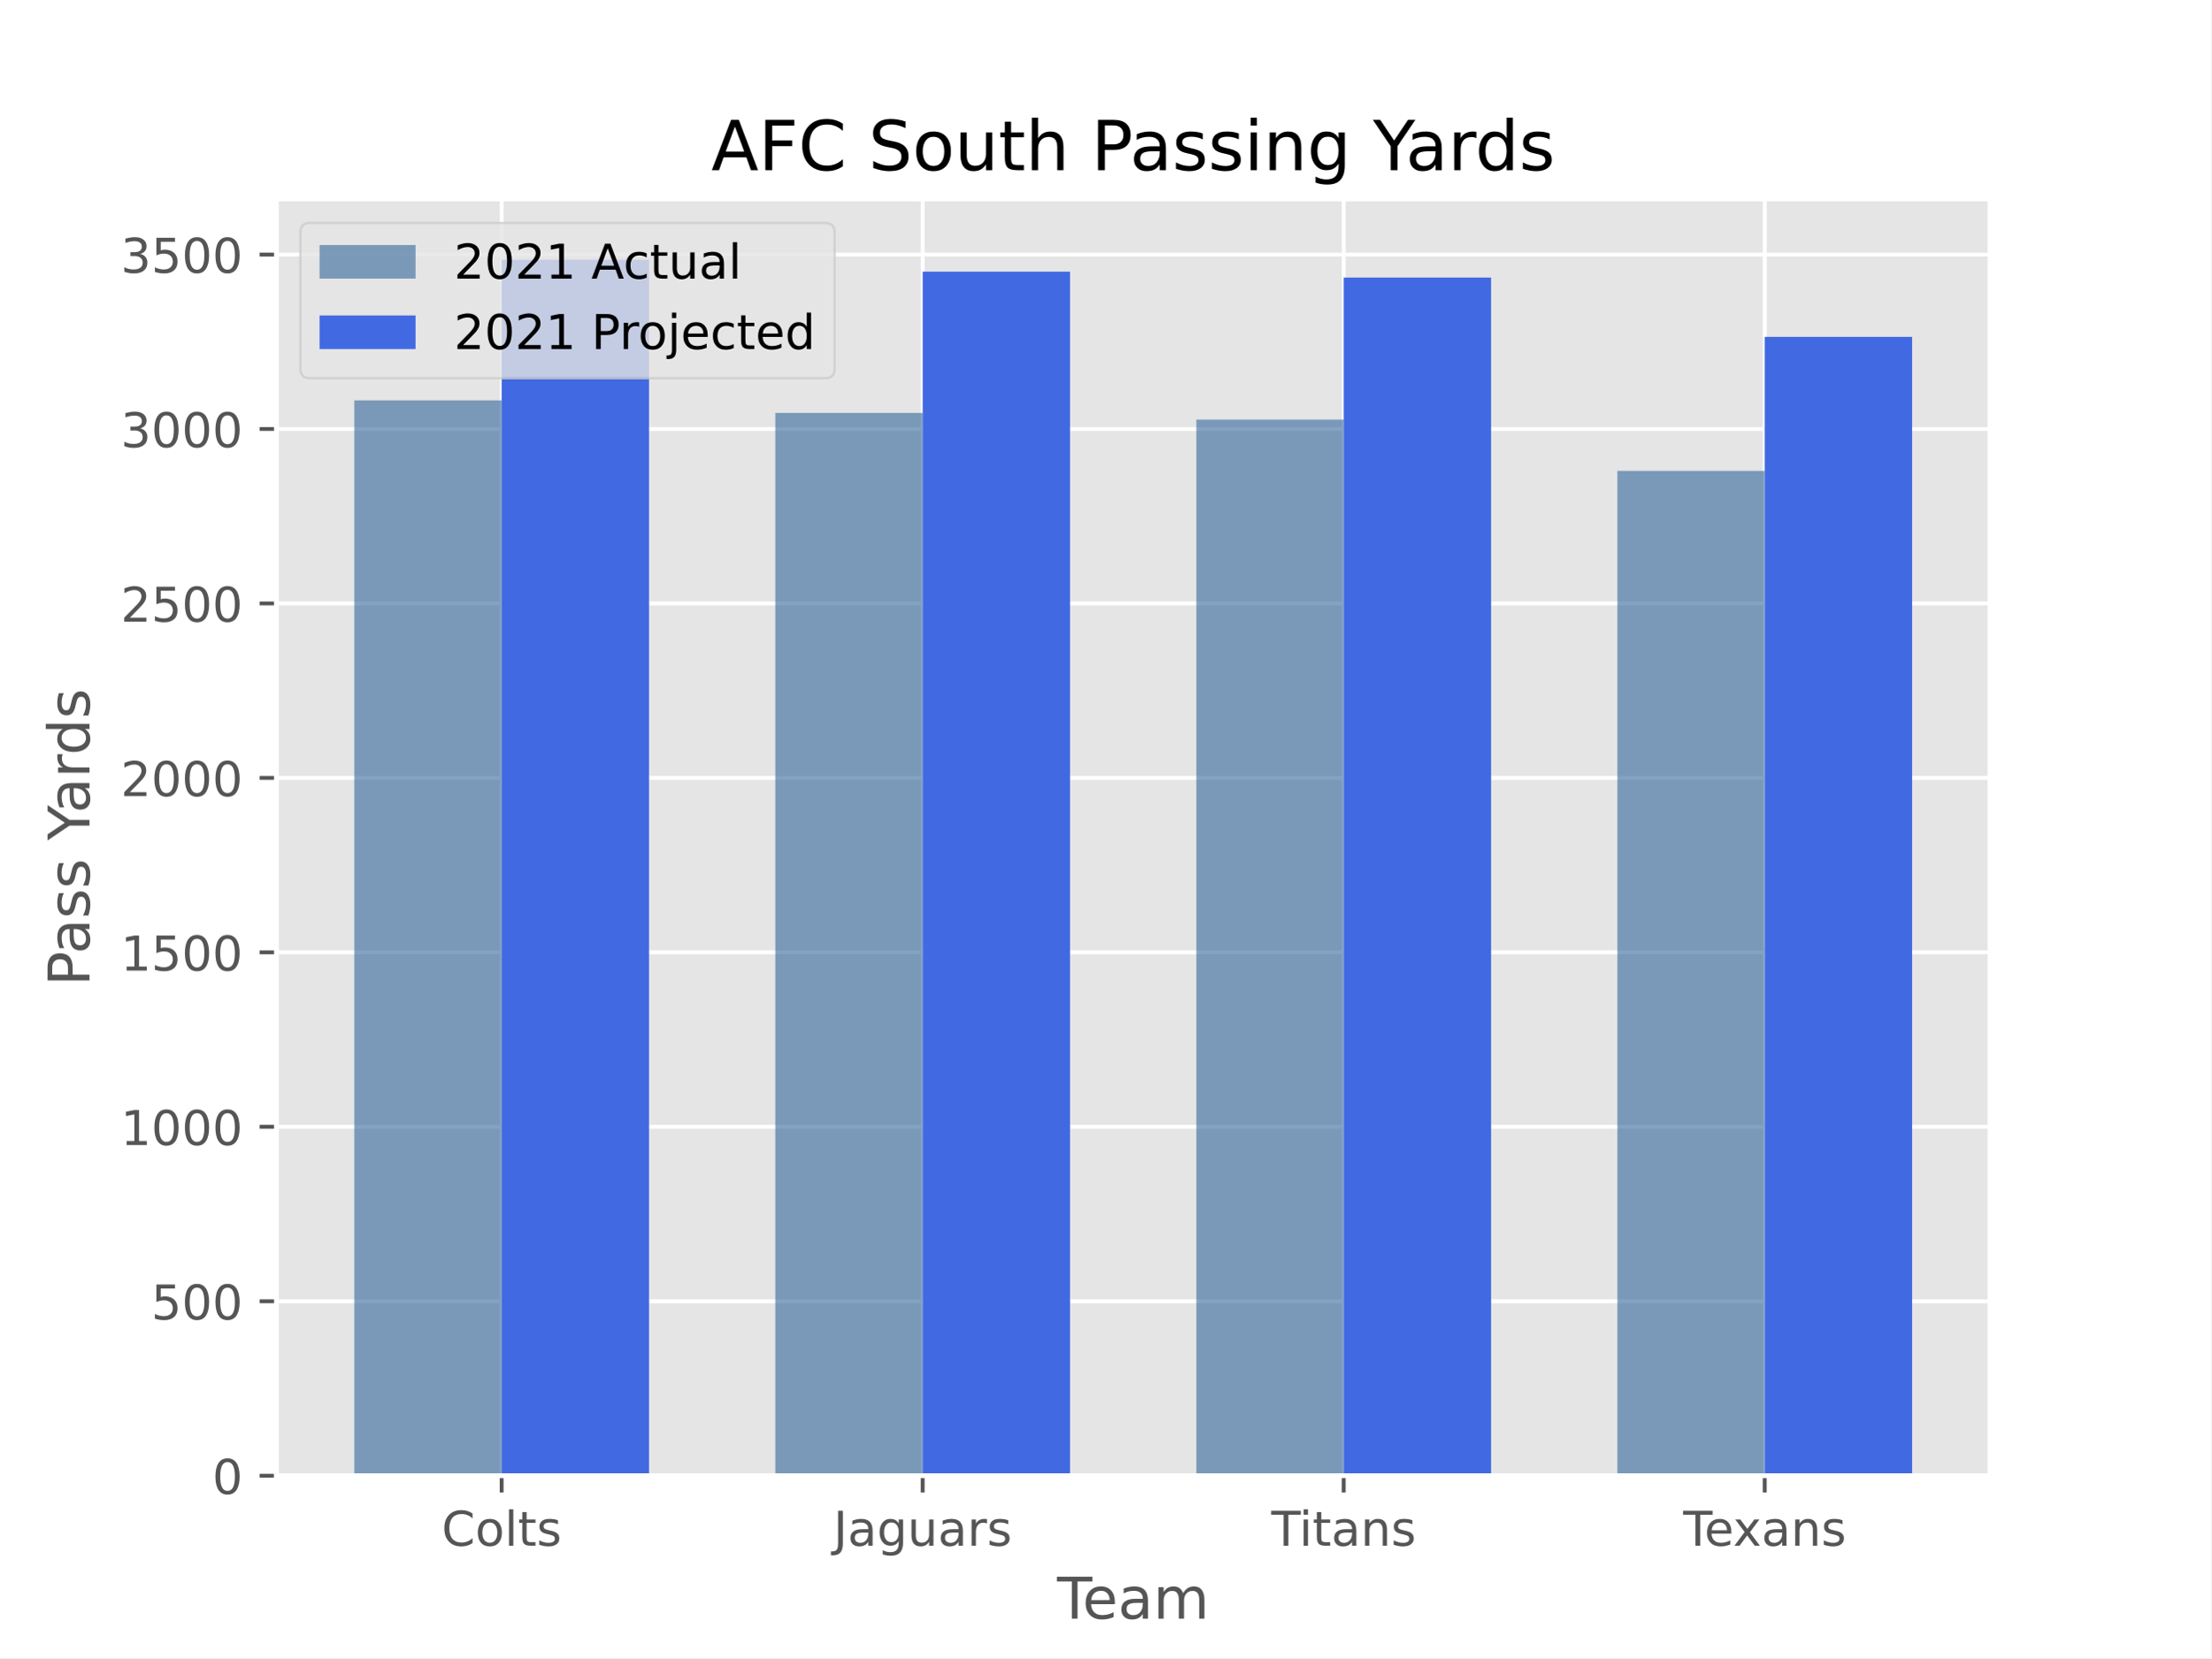
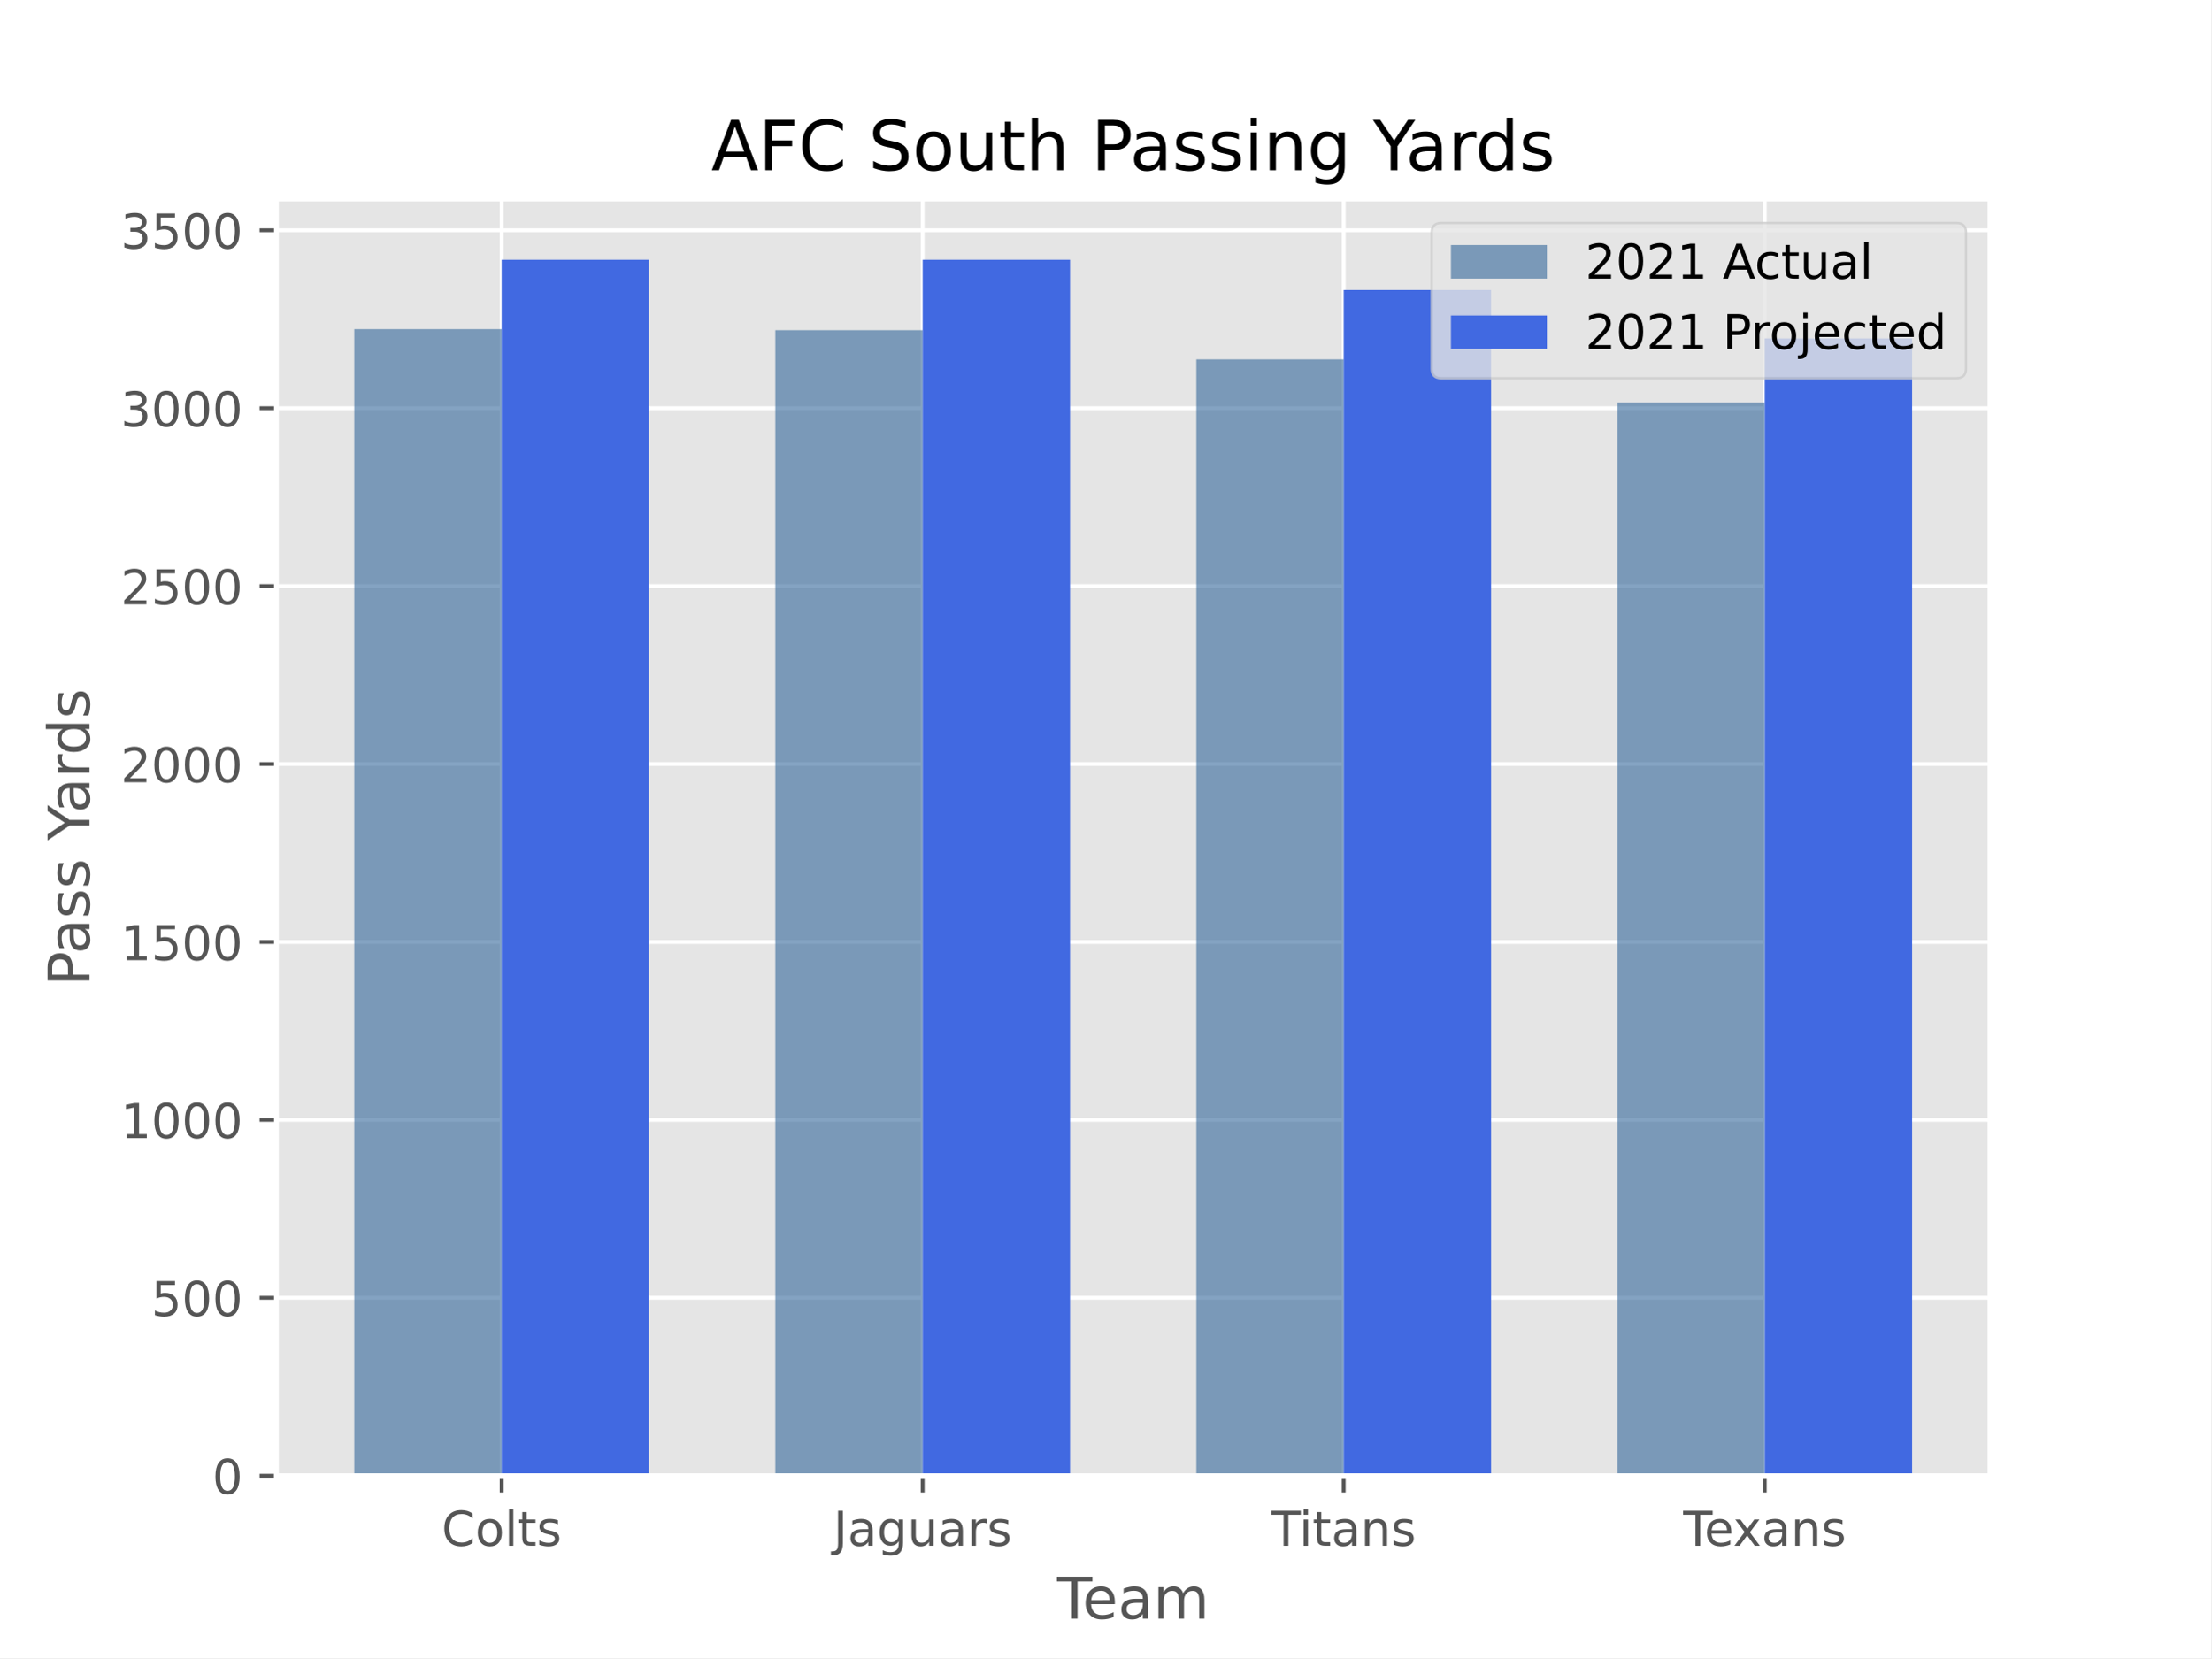
<svg xmlns="http://www.w3.org/2000/svg" xmlns:xlink="http://www.w3.org/1999/xlink" height="345.6pt" version="1.1" viewBox="0 0 460.8 345.6" width="460.8pt">
  <defs>
    <style type="text/css">*{stroke-linecap:butt;stroke-linejoin:round;}</style>
  </defs>
  <g id="figure_1">
    <g id="patch_1">
      <path d="M 0 345.6  L 460.8 345.6  L 460.8 0  L 0 0  z " style="fill:#ffffff;" />
    </g>
    <g id="axes_1">
      <g id="patch_2">
        <path d="M 57.6 307.584  L 414.72 307.584  L 414.72 41.472  L 57.6 41.472  z " style="fill:#e5e5e5;" />
      </g>
      <g id="matplotlib.axis_1">
        <g id="xtick_1">
          <g id="line2d_1">
-             <path clip-path="url(#p755d7906b0)" d="M 104.543 307.584  L 104.543 41.472  " style="fill:none;stroke:#ffffff;stroke-linecap:square;stroke-width:0.8;" />
+             <path clip-path="url(#p7161c91ddd)" d="M 104.543 307.584  L 104.543 41.472  " style="fill:none;stroke:#ffffff;stroke-linecap:square;stroke-width:0.8;" />
          </g>
          <g id="line2d_2">
            <defs>
-               <path d="M 0 0  L 0 3.5  " id="md5e04c8b54" style="stroke:#555555;stroke-width:0.8;" />
-             </defs>
-             <g>
-               <use style="fill:#555555;stroke:#555555;stroke-width:0.8;" x="104.543" xlink:href="#md5e04c8b54" y="307.584" />
+               <path d="M 0 0  L 0 3.5  " id="mf40084add1" style="stroke:#555555;stroke-width:0.8;" />
+             </defs>
+             <g>
+               <use style="fill:#555555;stroke:#555555;stroke-width:0.8;" x="104.543" xlink:href="#mf40084add1" y="307.584" />
            </g>
          </g>
          <g id="text_1">
            <g style="fill:#555555;" transform="translate(92.03861 322.1824)scale(0.1 -0.1)">
              <defs>
                <path d="M 4122 4306  L 4122 3641  Q 3803 3938 3442 4084  Q 3081 4231 2675 4231  Q 1875 4231 1450 3742  Q 1025 3253 1025 2328  Q 1025 1406 1450 917  Q 1875 428 2675 428  Q 3081 428 3442 575  Q 3803 722 4122 1019  L 4122 359  Q 3791 134 3420 21  Q 3050 -91 2638 -91  Q 1578 -91 968 557  Q 359 1206 359 2328  Q 359 3453 968 4101  Q 1578 4750 2638 4750  Q 3056 4750 3426 4639  Q 3797 4528 4122 4306  z " id="DejaVuSans-43" transform="scale(0.015625)" />
                <path d="M 1959 3097  Q 1497 3097 1228 2736  Q 959 2375 959 1747  Q 959 1119 1226 758  Q 1494 397 1959 397  Q 2419 397 2687 759  Q 2956 1122 2956 1747  Q 2956 2369 2687 2733  Q 2419 3097 1959 3097  z M 1959 3584  Q 2709 3584 3137 3096  Q 3566 2609 3566 1747  Q 3566 888 3137 398  Q 2709 -91 1959 -91  Q 1206 -91 779 398  Q 353 888 353 1747  Q 353 2609 779 3096  Q 1206 3584 1959 3584  z " id="DejaVuSans-6f" transform="scale(0.015625)" />
                <path d="M 603 4863  L 1178 4863  L 1178 0  L 603 0  L 603 4863  z " id="DejaVuSans-6c" transform="scale(0.015625)" />
                <path d="M 1172 4494  L 1172 3500  L 2356 3500  L 2356 3053  L 1172 3053  L 1172 1153  Q 1172 725 1289 603  Q 1406 481 1766 481  L 2356 481  L 2356 0  L 1766 0  Q 1100 0 847 248  Q 594 497 594 1153  L 594 3053  L 172 3053  L 172 3500  L 594 3500  L 594 4494  L 1172 4494  z " id="DejaVuSans-74" transform="scale(0.015625)" />
                <path d="M 2834 3397  L 2834 2853  Q 2591 2978 2328 3040  Q 2066 3103 1784 3103  Q 1356 3103 1142 2972  Q 928 2841 928 2578  Q 928 2378 1081 2264  Q 1234 2150 1697 2047  L 1894 2003  Q 2506 1872 2764 1633  Q 3022 1394 3022 966  Q 3022 478 2636 193  Q 2250 -91 1575 -91  Q 1294 -91 989 -36  Q 684 19 347 128  L 347 722  Q 666 556 975 473  Q 1284 391 1588 391  Q 1994 391 2212 530  Q 2431 669 2431 922  Q 2431 1156 2273 1281  Q 2116 1406 1581 1522  L 1381 1569  Q 847 1681 609 1914  Q 372 2147 372 2553  Q 372 3047 722 3315  Q 1072 3584 1716 3584  Q 2034 3584 2315 3537  Q 2597 3491 2834 3397  z " id="DejaVuSans-73" transform="scale(0.015625)" />
              </defs>
              <use xlink:href="#DejaVuSans-43" />
              <use x="69.824" xlink:href="#DejaVuSans-6f" />
              <use x="131.006" xlink:href="#DejaVuSans-6c" />
              <use x="158.789" xlink:href="#DejaVuSans-74" />
              <use x="197.998" xlink:href="#DejaVuSans-73" />
            </g>
          </g>
        </g>
        <g id="xtick_2">
          <g id="line2d_3">
-             <path clip-path="url(#p755d7906b0)" d="M 192.288 307.584  L 192.288 41.472  " style="fill:none;stroke:#ffffff;stroke-linecap:square;stroke-width:0.8;" />
+             <path clip-path="url(#p7161c91ddd)" d="M 192.288 307.584  L 192.288 41.472  " style="fill:none;stroke:#ffffff;stroke-linecap:square;stroke-width:0.8;" />
          </g>
          <g id="line2d_4">
            <g>
-               <use style="fill:#555555;stroke:#555555;stroke-width:0.8;" x="192.288" xlink:href="#md5e04c8b54" y="307.584" />
+               <use style="fill:#555555;stroke:#555555;stroke-width:0.8;" x="192.288" xlink:href="#mf40084add1" y="307.584" />
            </g>
          </g>
          <g id="text_2">
            <g style="fill:#555555;" transform="translate(173.6815 322.1824)scale(0.1 -0.1)">
              <defs>
                <path d="M 628 4666  L 1259 4666  L 1259 325  Q 1259 -519 939 -900  Q 619 -1281 -91 -1281  L -331 -1281  L -331 -750  L -134 -750  Q 284 -750 456 -515  Q 628 -281 628 325  L 628 4666  z " id="DejaVuSans-4a" transform="scale(0.015625)" />
                <path d="M 2194 1759  Q 1497 1759 1228 1600  Q 959 1441 959 1056  Q 959 750 1161 570  Q 1363 391 1709 391  Q 2188 391 2477 730  Q 2766 1069 2766 1631  L 2766 1759  L 2194 1759  z M 3341 1997  L 3341 0  L 2766 0  L 2766 531  Q 2569 213 2275 61  Q 1981 -91 1556 -91  Q 1019 -91 701 211  Q 384 513 384 1019  Q 384 1609 779 1909  Q 1175 2209 1959 2209  L 2766 2209  L 2766 2266  Q 2766 2663 2505 2880  Q 2244 3097 1772 3097  Q 1472 3097 1187 3025  Q 903 2953 641 2809  L 641 3341  Q 956 3463 1253 3523  Q 1550 3584 1831 3584  Q 2591 3584 2966 3190  Q 3341 2797 3341 1997  z " id="DejaVuSans-61" transform="scale(0.015625)" />
                <path d="M 2906 1791  Q 2906 2416 2648 2759  Q 2391 3103 1925 3103  Q 1463 3103 1205 2759  Q 947 2416 947 1791  Q 947 1169 1205 825  Q 1463 481 1925 481  Q 2391 481 2648 825  Q 2906 1169 2906 1791  z M 3481 434  Q 3481 -459 3084 -895  Q 2688 -1331 1869 -1331  Q 1566 -1331 1297 -1286  Q 1028 -1241 775 -1147  L 775 -588  Q 1028 -725 1275 -790  Q 1522 -856 1778 -856  Q 2344 -856 2625 -561  Q 2906 -266 2906 331  L 2906 616  Q 2728 306 2450 153  Q 2172 0 1784 0  Q 1141 0 747 490  Q 353 981 353 1791  Q 353 2603 747 3093  Q 1141 3584 1784 3584  Q 2172 3584 2450 3431  Q 2728 3278 2906 2969  L 2906 3500  L 3481 3500  L 3481 434  z " id="DejaVuSans-67" transform="scale(0.015625)" />
                <path d="M 544 1381  L 544 3500  L 1119 3500  L 1119 1403  Q 1119 906 1312 657  Q 1506 409 1894 409  Q 2359 409 2629 706  Q 2900 1003 2900 1516  L 2900 3500  L 3475 3500  L 3475 0  L 2900 0  L 2900 538  Q 2691 219 2414 64  Q 2138 -91 1772 -91  Q 1169 -91 856 284  Q 544 659 544 1381  z M 1991 3584  L 1991 3584  z " id="DejaVuSans-75" transform="scale(0.015625)" />
                <path d="M 2631 2963  Q 2534 3019 2420 3045  Q 2306 3072 2169 3072  Q 1681 3072 1420 2755  Q 1159 2438 1159 1844  L 1159 0  L 581 0  L 581 3500  L 1159 3500  L 1159 2956  Q 1341 3275 1631 3429  Q 1922 3584 2338 3584  Q 2397 3584 2469 3576  Q 2541 3569 2628 3553  L 2631 2963  z " id="DejaVuSans-72" transform="scale(0.015625)" />
              </defs>
              <use xlink:href="#DejaVuSans-4a" />
              <use x="29.492" xlink:href="#DejaVuSans-61" />
              <use x="90.771" xlink:href="#DejaVuSans-67" />
              <use x="154.248" xlink:href="#DejaVuSans-75" />
              <use x="217.627" xlink:href="#DejaVuSans-61" />
              <use x="278.906" xlink:href="#DejaVuSans-72" />
              <use x="320.02" xlink:href="#DejaVuSans-73" />
            </g>
          </g>
        </g>
        <g id="xtick_3">
          <g id="line2d_5">
-             <path clip-path="url(#p755d7906b0)" d="M 280.032 307.584  L 280.032 41.472  " style="fill:none;stroke:#ffffff;stroke-linecap:square;stroke-width:0.8;" />
+             <path clip-path="url(#p7161c91ddd)" d="M 280.032 307.584  L 280.032 41.472  " style="fill:none;stroke:#ffffff;stroke-linecap:square;stroke-width:0.8;" />
          </g>
          <g id="line2d_6">
            <g>
-               <use style="fill:#555555;stroke:#555555;stroke-width:0.8;" x="280.032" xlink:href="#md5e04c8b54" y="307.584" />
+               <use style="fill:#555555;stroke:#555555;stroke-width:0.8;" x="280.032" xlink:href="#mf40084add1" y="307.584" />
            </g>
          </g>
          <g id="text_3">
            <g style="fill:#555555;" transform="translate(264.9479 322.1824)scale(0.1 -0.1)">
              <defs>
                <path d="M -19 4666  L 3928 4666  L 3928 4134  L 2272 4134  L 2272 0  L 1638 0  L 1638 4134  L -19 4134  L -19 4666  z " id="DejaVuSans-54" transform="scale(0.015625)" />
                <path d="M 603 3500  L 1178 3500  L 1178 0  L 603 0  L 603 3500  z M 603 4863  L 1178 4863  L 1178 4134  L 603 4134  L 603 4863  z " id="DejaVuSans-69" transform="scale(0.015625)" />
                <path d="M 3513 2113  L 3513 0  L 2938 0  L 2938 2094  Q 2938 2591 2744 2837  Q 2550 3084 2163 3084  Q 1697 3084 1428 2787  Q 1159 2491 1159 1978  L 1159 0  L 581 0  L 581 3500  L 1159 3500  L 1159 2956  Q 1366 3272 1645 3428  Q 1925 3584 2291 3584  Q 2894 3584 3203 3211  Q 3513 2838 3513 2113  z " id="DejaVuSans-6e" transform="scale(0.015625)" />
              </defs>
              <use xlink:href="#DejaVuSans-54" />
              <use x="57.959" xlink:href="#DejaVuSans-69" />
              <use x="85.742" xlink:href="#DejaVuSans-74" />
              <use x="124.951" xlink:href="#DejaVuSans-61" />
              <use x="186.23" xlink:href="#DejaVuSans-6e" />
              <use x="249.609" xlink:href="#DejaVuSans-73" />
            </g>
          </g>
        </g>
        <g id="xtick_4">
          <g id="line2d_7">
-             <path clip-path="url(#p755d7906b0)" d="M 367.777 307.584  L 367.777 41.472  " style="fill:none;stroke:#ffffff;stroke-linecap:square;stroke-width:0.8;" />
+             <path clip-path="url(#p7161c91ddd)" d="M 367.777 307.584  L 367.777 41.472  " style="fill:none;stroke:#ffffff;stroke-linecap:square;stroke-width:0.8;" />
          </g>
          <g id="line2d_8">
            <g>
-               <use style="fill:#555555;stroke:#555555;stroke-width:0.8;" x="367.777" xlink:href="#md5e04c8b54" y="307.584" />
+               <use style="fill:#555555;stroke:#555555;stroke-width:0.8;" x="367.777" xlink:href="#mf40084add1" y="307.584" />
            </g>
          </g>
          <g id="text_4">
            <g style="fill:#555555;" transform="translate(350.7869 322.1824)scale(0.1 -0.1)">
              <defs>
                <path d="M 3597 1894  L 3597 1613  L 953 1613  Q 991 1019 1311 708  Q 1631 397 2203 397  Q 2534 397 2845 478  Q 3156 559 3463 722  L 3463 178  Q 3153 47 2828 -22  Q 2503 -91 2169 -91  Q 1331 -91 842 396  Q 353 884 353 1716  Q 353 2575 817 3079  Q 1281 3584 2069 3584  Q 2775 3584 3186 3129  Q 3597 2675 3597 1894  z M 3022 2063  Q 3016 2534 2758 2815  Q 2500 3097 2075 3097  Q 1594 3097 1305 2825  Q 1016 2553 972 2059  L 3022 2063  z " id="DejaVuSans-65" transform="scale(0.015625)" />
                <path d="M 3513 3500  L 2247 1797  L 3578 0  L 2900 0  L 1881 1375  L 863 0  L 184 0  L 1544 1831  L 300 3500  L 978 3500  L 1906 2253  L 2834 3500  L 3513 3500  z " id="DejaVuSans-78" transform="scale(0.015625)" />
              </defs>
              <use xlink:href="#DejaVuSans-54" />
              <use x="44.084" xlink:href="#DejaVuSans-65" />
              <use x="103.857" xlink:href="#DejaVuSans-78" />
              <use x="163.037" xlink:href="#DejaVuSans-61" />
              <use x="224.316" xlink:href="#DejaVuSans-6e" />
              <use x="287.695" xlink:href="#DejaVuSans-73" />
            </g>
          </g>
        </g>
        <g id="text_5">
          <g style="fill:#555555;" transform="translate(220.3022 337.3802)scale(0.12 -0.12)">
            <defs>
              <path d="M 3328 2828  Q 3544 3216 3844 3400  Q 4144 3584 4550 3584  Q 5097 3584 5394 3201  Q 5691 2819 5691 2113  L 5691 0  L 5113 0  L 5113 2094  Q 5113 2597 4934 2840  Q 4756 3084 4391 3084  Q 3944 3084 3684 2787  Q 3425 2491 3425 1978  L 3425 0  L 2847 0  L 2847 2094  Q 2847 2600 2669 2842  Q 2491 3084 2119 3084  Q 1678 3084 1418 2786  Q 1159 2488 1159 1978  L 1159 0  L 581 0  L 581 3500  L 1159 3500  L 1159 2956  Q 1356 3278 1631 3431  Q 1906 3584 2284 3584  Q 2666 3584 2933 3390  Q 3200 3197 3328 2828  z " id="DejaVuSans-6d" transform="scale(0.015625)" />
            </defs>
            <use xlink:href="#DejaVuSans-54" />
            <use x="44.084" xlink:href="#DejaVuSans-65" />
            <use x="105.607" xlink:href="#DejaVuSans-61" />
            <use x="166.887" xlink:href="#DejaVuSans-6d" />
          </g>
        </g>
      </g>
      <g id="matplotlib.axis_2">
        <g id="ytick_1">
          <g id="line2d_9">
-             <path clip-path="url(#p755d7906b0)" d="M 57.6 307.584  L 414.72 307.584  " style="fill:none;stroke:#ffffff;stroke-linecap:square;stroke-width:0.8;" />
+             <path clip-path="url(#p7161c91ddd)" d="M 57.6 307.584  L 414.72 307.584  " style="fill:none;stroke:#ffffff;stroke-linecap:square;stroke-width:0.8;" />
          </g>
          <g id="line2d_10">
            <defs>
-               <path d="M 0 0  L -3.5 0  " id="mb7cd6d3b8a" style="stroke:#555555;stroke-width:0.8;" />
-             </defs>
-             <g>
-               <use style="fill:#555555;stroke:#555555;stroke-width:0.8;" x="57.6" xlink:href="#mb7cd6d3b8a" y="307.584" />
+               <path d="M 0 0  L -3.5 0  " id="m24eeeebd75" style="stroke:#555555;stroke-width:0.8;" />
+             </defs>
+             <g>
+               <use style="fill:#555555;stroke:#555555;stroke-width:0.8;" x="57.6" xlink:href="#m24eeeebd75" y="307.584" />
            </g>
          </g>
          <g id="text_6">
            <g style="fill:#555555;" transform="translate(44.2375 311.3832)scale(0.1 -0.1)">
              <defs>
                <path d="M 2034 4250  Q 1547 4250 1301 3770  Q 1056 3291 1056 2328  Q 1056 1369 1301 889  Q 1547 409 2034 409  Q 2525 409 2770 889  Q 3016 1369 3016 2328  Q 3016 3291 2770 3770  Q 2525 4250 2034 4250  z M 2034 4750  Q 2819 4750 3233 4129  Q 3647 3509 3647 2328  Q 3647 1150 3233 529  Q 2819 -91 2034 -91  Q 1250 -91 836 529  Q 422 1150 422 2328  Q 422 3509 836 4129  Q 1250 4750 2034 4750  z " id="DejaVuSans-30" transform="scale(0.015625)" />
              </defs>
              <use xlink:href="#DejaVuSans-30" />
            </g>
          </g>
        </g>
        <g id="ytick_2">
          <g id="line2d_11">
-             <path clip-path="url(#p755d7906b0)" d="M 57.6 271.222  L 414.72 271.222  " style="fill:none;stroke:#ffffff;stroke-linecap:square;stroke-width:0.8;" />
+             <path clip-path="url(#p7161c91ddd)" d="M 57.6 270.499  L 414.72 270.499  " style="fill:none;stroke:#ffffff;stroke-linecap:square;stroke-width:0.8;" />
          </g>
          <g id="line2d_12">
            <g>
-               <use style="fill:#555555;stroke:#555555;stroke-width:0.8;" x="57.6" xlink:href="#mb7cd6d3b8a" y="271.222" />
+               <use style="fill:#555555;stroke:#555555;stroke-width:0.8;" x="57.6" xlink:href="#m24eeeebd75" y="270.499" />
            </g>
          </g>
          <g id="text_7">
-             <g style="fill:#555555;" transform="translate(31.5125 275.0217)scale(0.1 -0.1)">
+             <g style="fill:#555555;" transform="translate(31.5125 274.2981)scale(0.1 -0.1)">
              <defs>
                <path d="M 691 4666  L 3169 4666  L 3169 4134  L 1269 4134  L 1269 2991  Q 1406 3038 1543 3061  Q 1681 3084 1819 3084  Q 2600 3084 3056 2656  Q 3513 2228 3513 1497  Q 3513 744 3044 326  Q 2575 -91 1722 -91  Q 1428 -91 1123 -41  Q 819 9 494 109  L 494 744  Q 775 591 1075 516  Q 1375 441 1709 441  Q 2250 441 2565 725  Q 2881 1009 2881 1497  Q 2881 1984 2565 2268  Q 2250 2553 1709 2553  Q 1456 2553 1204 2497  Q 953 2441 691 2322  L 691 4666  z " id="DejaVuSans-35" transform="scale(0.015625)" />
              </defs>
              <use xlink:href="#DejaVuSans-35" />
              <use x="63.623" xlink:href="#DejaVuSans-30" />
              <use x="127.246" xlink:href="#DejaVuSans-30" />
            </g>
          </g>
        </g>
        <g id="ytick_3">
          <g id="line2d_13">
-             <path clip-path="url(#p755d7906b0)" d="M 57.6 234.861  L 414.72 234.861  " style="fill:none;stroke:#ffffff;stroke-linecap:square;stroke-width:0.8;" />
+             <path clip-path="url(#p7161c91ddd)" d="M 57.6 233.414  L 414.72 233.414  " style="fill:none;stroke:#ffffff;stroke-linecap:square;stroke-width:0.8;" />
          </g>
          <g id="line2d_14">
            <g>
-               <use style="fill:#555555;stroke:#555555;stroke-width:0.8;" x="57.6" xlink:href="#mb7cd6d3b8a" y="234.861" />
+               <use style="fill:#555555;stroke:#555555;stroke-width:0.8;" x="57.6" xlink:href="#m24eeeebd75" y="233.414" />
            </g>
          </g>
          <g id="text_8">
-             <g style="fill:#555555;" transform="translate(25.15 238.6601)scale(0.1 -0.1)">
+             <g style="fill:#555555;" transform="translate(25.15 237.2129)scale(0.1 -0.1)">
              <defs>
                <path d="M 794 531  L 1825 531  L 1825 4091  L 703 3866  L 703 4441  L 1819 4666  L 2450 4666  L 2450 531  L 3481 531  L 3481 0  L 794 0  L 794 531  z " id="DejaVuSans-31" transform="scale(0.015625)" />
              </defs>
              <use xlink:href="#DejaVuSans-31" />
              <use x="63.623" xlink:href="#DejaVuSans-30" />
              <use x="127.246" xlink:href="#DejaVuSans-30" />
              <use x="190.869" xlink:href="#DejaVuSans-30" />
            </g>
          </g>
        </g>
        <g id="ytick_4">
          <g id="line2d_15">
-             <path clip-path="url(#p755d7906b0)" d="M 57.6 198.499  L 414.72 198.499  " style="fill:none;stroke:#ffffff;stroke-linecap:square;stroke-width:0.8;" />
+             <path clip-path="url(#p7161c91ddd)" d="M 57.6 196.329  L 414.72 196.329  " style="fill:none;stroke:#ffffff;stroke-linecap:square;stroke-width:0.8;" />
          </g>
          <g id="line2d_16">
            <g>
-               <use style="fill:#555555;stroke:#555555;stroke-width:0.8;" x="57.6" xlink:href="#mb7cd6d3b8a" y="198.499" />
+               <use style="fill:#555555;stroke:#555555;stroke-width:0.8;" x="57.6" xlink:href="#m24eeeebd75" y="196.329" />
            </g>
          </g>
          <g id="text_9">
-             <g style="fill:#555555;" transform="translate(25.15 202.2986)scale(0.1 -0.1)">
+             <g style="fill:#555555;" transform="translate(25.15 200.1277)scale(0.1 -0.1)">
              <use xlink:href="#DejaVuSans-31" />
              <use x="63.623" xlink:href="#DejaVuSans-35" />
              <use x="127.246" xlink:href="#DejaVuSans-30" />
              <use x="190.869" xlink:href="#DejaVuSans-30" />
            </g>
          </g>
        </g>
        <g id="ytick_5">
          <g id="line2d_17">
-             <path clip-path="url(#p755d7906b0)" d="M 57.6 162.138  L 414.72 162.138  " style="fill:none;stroke:#ffffff;stroke-linecap:square;stroke-width:0.8;" />
+             <path clip-path="url(#p7161c91ddd)" d="M 57.6 159.243  L 414.72 159.243  " style="fill:none;stroke:#ffffff;stroke-linecap:square;stroke-width:0.8;" />
          </g>
          <g id="line2d_18">
            <g>
-               <use style="fill:#555555;stroke:#555555;stroke-width:0.8;" x="57.6" xlink:href="#mb7cd6d3b8a" y="162.138" />
+               <use style="fill:#555555;stroke:#555555;stroke-width:0.8;" x="57.6" xlink:href="#m24eeeebd75" y="159.243" />
            </g>
          </g>
          <g id="text_10">
-             <g style="fill:#555555;" transform="translate(25.15 165.937)scale(0.1 -0.1)">
+             <g style="fill:#555555;" transform="translate(25.15 163.0426)scale(0.1 -0.1)">
              <defs>
                <path d="M 1228 531  L 3431 531  L 3431 0  L 469 0  L 469 531  Q 828 903 1448 1529  Q 2069 2156 2228 2338  Q 2531 2678 2651 2914  Q 2772 3150 2772 3378  Q 2772 3750 2511 3984  Q 2250 4219 1831 4219  Q 1534 4219 1204 4116  Q 875 4013 500 3803  L 500 4441  Q 881 4594 1212 4672  Q 1544 4750 1819 4750  Q 2544 4750 2975 4387  Q 3406 4025 3406 3419  Q 3406 3131 3298 2873  Q 3191 2616 2906 2266  Q 2828 2175 2409 1742  Q 1991 1309 1228 531  z " id="DejaVuSans-32" transform="scale(0.015625)" />
              </defs>
              <use xlink:href="#DejaVuSans-32" />
              <use x="63.623" xlink:href="#DejaVuSans-30" />
              <use x="127.246" xlink:href="#DejaVuSans-30" />
              <use x="190.869" xlink:href="#DejaVuSans-30" />
            </g>
          </g>
        </g>
        <g id="ytick_6">
          <g id="line2d_19">
-             <path clip-path="url(#p755d7906b0)" d="M 57.6 125.776  L 414.72 125.776  " style="fill:none;stroke:#ffffff;stroke-linecap:square;stroke-width:0.8;" />
+             <path clip-path="url(#p7161c91ddd)" d="M 57.6 122.158  L 414.72 122.158  " style="fill:none;stroke:#ffffff;stroke-linecap:square;stroke-width:0.8;" />
          </g>
          <g id="line2d_20">
            <g>
-               <use style="fill:#555555;stroke:#555555;stroke-width:0.8;" x="57.6" xlink:href="#mb7cd6d3b8a" y="125.776" />
+               <use style="fill:#555555;stroke:#555555;stroke-width:0.8;" x="57.6" xlink:href="#m24eeeebd75" y="122.158" />
            </g>
          </g>
          <g id="text_11">
-             <g style="fill:#555555;" transform="translate(25.15 129.5755)scale(0.1 -0.1)">
+             <g style="fill:#555555;" transform="translate(25.15 125.9574)scale(0.1 -0.1)">
              <use xlink:href="#DejaVuSans-32" />
              <use x="63.623" xlink:href="#DejaVuSans-35" />
              <use x="127.246" xlink:href="#DejaVuSans-30" />
              <use x="190.869" xlink:href="#DejaVuSans-30" />
            </g>
          </g>
        </g>
        <g id="ytick_7">
          <g id="line2d_21">
-             <path clip-path="url(#p755d7906b0)" d="M 57.6 89.415  L 414.72 89.415  " style="fill:none;stroke:#ffffff;stroke-linecap:square;stroke-width:0.8;" />
+             <path clip-path="url(#p7161c91ddd)" d="M 57.6 85.073  L 414.72 85.073  " style="fill:none;stroke:#ffffff;stroke-linecap:square;stroke-width:0.8;" />
          </g>
          <g id="line2d_22">
            <g>
-               <use style="fill:#555555;stroke:#555555;stroke-width:0.8;" x="57.6" xlink:href="#mb7cd6d3b8a" y="89.415" />
+               <use style="fill:#555555;stroke:#555555;stroke-width:0.8;" x="57.6" xlink:href="#m24eeeebd75" y="85.073" />
            </g>
          </g>
          <g id="text_12">
-             <g style="fill:#555555;" transform="translate(25.15 93.21392)scale(0.1 -0.1)">
+             <g style="fill:#555555;" transform="translate(25.15 88.87224)scale(0.1 -0.1)">
              <defs>
                <path d="M 2597 2516  Q 3050 2419 3304 2112  Q 3559 1806 3559 1356  Q 3559 666 3084 287  Q 2609 -91 1734 -91  Q 1441 -91 1130 -33  Q 819 25 488 141  L 488 750  Q 750 597 1062 519  Q 1375 441 1716 441  Q 2309 441 2620 675  Q 2931 909 2931 1356  Q 2931 1769 2642 2001  Q 2353 2234 1838 2234  L 1294 2234  L 1294 2753  L 1863 2753  Q 2328 2753 2575 2939  Q 2822 3125 2822 3475  Q 2822 3834 2567 4026  Q 2313 4219 1838 4219  Q 1578 4219 1281 4162  Q 984 4106 628 3988  L 628 4550  Q 988 4650 1302 4700  Q 1616 4750 1894 4750  Q 2613 4750 3031 4423  Q 3450 4097 3450 3541  Q 3450 3153 3228 2886  Q 3006 2619 2597 2516  z " id="DejaVuSans-33" transform="scale(0.015625)" />
              </defs>
              <use xlink:href="#DejaVuSans-33" />
              <use x="63.623" xlink:href="#DejaVuSans-30" />
              <use x="127.246" xlink:href="#DejaVuSans-30" />
              <use x="190.869" xlink:href="#DejaVuSans-30" />
            </g>
          </g>
        </g>
        <g id="ytick_8">
          <g id="line2d_23">
-             <path clip-path="url(#p755d7906b0)" d="M 57.6 53.053  L 414.72 53.053  " style="fill:none;stroke:#ffffff;stroke-linecap:square;stroke-width:0.8;" />
+             <path clip-path="url(#p7161c91ddd)" d="M 57.6 47.988  L 414.72 47.988  " style="fill:none;stroke:#ffffff;stroke-linecap:square;stroke-width:0.8;" />
          </g>
          <g id="line2d_24">
            <g>
-               <use style="fill:#555555;stroke:#555555;stroke-width:0.8;" x="57.6" xlink:href="#mb7cd6d3b8a" y="53.053" />
+               <use style="fill:#555555;stroke:#555555;stroke-width:0.8;" x="57.6" xlink:href="#m24eeeebd75" y="47.988" />
            </g>
          </g>
          <g id="text_13">
-             <g style="fill:#555555;" transform="translate(25.15 56.85237)scale(0.1 -0.1)">
+             <g style="fill:#555555;" transform="translate(25.15 51.78708)scale(0.1 -0.1)">
              <use xlink:href="#DejaVuSans-33" />
              <use x="63.623" xlink:href="#DejaVuSans-35" />
              <use x="127.246" xlink:href="#DejaVuSans-30" />
              <use x="190.869" xlink:href="#DejaVuSans-30" />
            </g>
          </g>
        </g>
        <g id="text_14">
          <g style="fill:#555555;" transform="translate(18.65438 205.5236)rotate(-90)scale(0.12 -0.12)">
            <defs>
              <path d="M 1259 4147  L 1259 2394  L 2053 2394  Q 2494 2394 2734 2622  Q 2975 2850 2975 3272  Q 2975 3691 2734 3919  Q 2494 4147 2053 4147  L 1259 4147  z M 628 4666  L 2053 4666  Q 2838 4666 3239 4311  Q 3641 3956 3641 3272  Q 3641 2581 3239 2228  Q 2838 1875 2053 1875  L 1259 1875  L 1259 0  L 628 0  L 628 4666  z " id="DejaVuSans-50" transform="scale(0.015625)" />
              <path id="DejaVuSans-20" transform="scale(0.015625)" />
              <path d="M -13 4666  L 666 4666  L 1959 2747  L 3244 4666  L 3922 4666  L 2272 2222  L 2272 0  L 1638 0  L 1638 2222  L -13 4666  z " id="DejaVuSans-59" transform="scale(0.015625)" />
              <path d="M 2906 2969  L 2906 4863  L 3481 4863  L 3481 0  L 2906 0  L 2906 525  Q 2725 213 2448 61  Q 2172 -91 1784 -91  Q 1150 -91 751 415  Q 353 922 353 1747  Q 353 2572 751 3078  Q 1150 3584 1784 3584  Q 2172 3584 2448 3432  Q 2725 3281 2906 2969  z M 947 1747  Q 947 1113 1208 752  Q 1469 391 1925 391  Q 2381 391 2643 752  Q 2906 1113 2906 1747  Q 2906 2381 2643 2742  Q 2381 3103 1925 3103  Q 1469 3103 1208 2742  Q 947 2381 947 1747  z " id="DejaVuSans-64" transform="scale(0.015625)" />
            </defs>
            <use xlink:href="#DejaVuSans-50" />
            <use x="55.803" xlink:href="#DejaVuSans-61" />
            <use x="117.082" xlink:href="#DejaVuSans-73" />
            <use x="169.182" xlink:href="#DejaVuSans-73" />
            <use x="221.281" xlink:href="#DejaVuSans-20" />
            <use x="253.068" xlink:href="#DejaVuSans-59" />
            <use x="300.402" xlink:href="#DejaVuSans-61" />
            <use x="361.682" xlink:href="#DejaVuSans-72" />
            <use x="401.045" xlink:href="#DejaVuSans-64" />
            <use x="464.521" xlink:href="#DejaVuSans-73" />
          </g>
        </g>
      </g>
      <g id="patch_3">
-         <path clip-path="url(#p755d7906b0)" d="M 73.833 307.584  L 104.543 307.584  L 104.543 83.451  L 73.833 83.451  z " style="fill:#336699;fill-opacity:0.6;" />
+         <path clip-path="url(#p7161c91ddd)" d="M 73.833 307.584  L 104.543 307.584  L 104.543 68.607  L 73.833 68.607  z " style="fill:#336699;fill-opacity:0.6;" />
      </g>
      <g id="patch_4">
-         <path clip-path="url(#p755d7906b0)" d="M 161.577 307.584  L 192.288 307.584  L 192.288 86.069  L 161.577 86.069  z " style="fill:#336699;fill-opacity:0.6;" />
+         <path clip-path="url(#p7161c91ddd)" d="M 161.577 307.584  L 192.288 307.584  L 192.288 68.83  L 161.577 68.83  z " style="fill:#336699;fill-opacity:0.6;" />
      </g>
      <g id="patch_5">
-         <path clip-path="url(#p755d7906b0)" d="M 249.322 307.584  L 280.032 307.584  L 280.032 87.451  L 249.322 87.451  z " style="fill:#336699;fill-opacity:0.6;" />
+         <path clip-path="url(#p7161c91ddd)" d="M 249.322 307.584  L 280.032 307.584  L 280.032 74.912  L 249.322 74.912  z " style="fill:#336699;fill-opacity:0.6;" />
      </g>
      <g id="patch_6">
-         <path clip-path="url(#p755d7906b0)" d="M 337.066 307.584  L 367.777 307.584  L 367.777 98.141  L 337.066 98.141  z " style="fill:#336699;fill-opacity:0.6;" />
+         <path clip-path="url(#p7161c91ddd)" d="M 337.066 307.584  L 367.777 307.584  L 367.777 83.886  L 337.066 83.886  z " style="fill:#336699;fill-opacity:0.6;" />
      </g>
      <g id="patch_7">
-         <path clip-path="url(#p755d7906b0)" d="M 104.543 307.584  L 135.254 307.584  L 135.254 54.144  L 104.543 54.144  z " style="fill:#4169e1;" />
+         <path clip-path="url(#p7161c91ddd)" d="M 104.543 307.584  L 135.254 307.584  L 135.254 54.144  L 104.543 54.144  z " style="fill:#4169e1;" />
      </g>
      <g id="patch_8">
-         <path clip-path="url(#p755d7906b0)" d="M 192.288 307.584  L 222.998 307.584  L 222.998 56.617  L 192.288 56.617  z " style="fill:#4169e1;" />
+         <path clip-path="url(#p7161c91ddd)" d="M 192.288 307.584  L 222.998 307.584  L 222.998 54.144  L 192.288 54.144  z " style="fill:#4169e1;" />
      </g>
      <g id="patch_9">
-         <path clip-path="url(#p755d7906b0)" d="M 280.032 307.584  L 310.743 307.584  L 310.743 57.853  L 280.032 57.853  z " style="fill:#4169e1;" />
+         <path clip-path="url(#p7161c91ddd)" d="M 280.032 307.584  L 310.743 307.584  L 310.743 60.448  L 280.032 60.448  z " style="fill:#4169e1;" />
      </g>
      <g id="patch_10">
-         <path clip-path="url(#p755d7906b0)" d="M 367.777 307.584  L 398.487 307.584  L 398.487 70.216  L 367.777 70.216  z " style="fill:#4169e1;" />
+         <path clip-path="url(#p7161c91ddd)" d="M 367.777 307.584  L 398.487 307.584  L 398.487 70.536  L 367.777 70.536  z " style="fill:#4169e1;" />
      </g>
      <g id="patch_11">
        <path d="M 57.6 307.584  L 57.6 41.472  " style="fill:none;stroke:#ffffff;stroke-linecap:square;stroke-linejoin:miter;" />
      </g>
      <g id="patch_12">
        <path d="M 414.72 307.584  L 414.72 41.472  " style="fill:none;stroke:#ffffff;stroke-linecap:square;stroke-linejoin:miter;" />
      </g>
      <g id="patch_13">
        <path d="M 57.6 307.584  L 414.72 307.584  " style="fill:none;stroke:#ffffff;stroke-linecap:square;stroke-linejoin:miter;" />
      </g>
      <g id="patch_14">
        <path d="M 57.6 41.472  L 414.72 41.472  " style="fill:none;stroke:#ffffff;stroke-linecap:square;stroke-linejoin:miter;" />
      </g>
      <g id="text_15">
        <g transform="translate(148.2356 35.472)scale(0.144 -0.144)">
          <defs>
            <path d="M 2188 4044  L 1331 1722  L 3047 1722  L 2188 4044  z M 1831 4666  L 2547 4666  L 4325 0  L 3669 0  L 3244 1197  L 1141 1197  L 716 0  L 50 0  L 1831 4666  z " id="DejaVuSans-41" transform="scale(0.015625)" />
            <path d="M 628 4666  L 3309 4666  L 3309 4134  L 1259 4134  L 1259 2759  L 3109 2759  L 3109 2228  L 1259 2228  L 1259 0  L 628 0  L 628 4666  z " id="DejaVuSans-46" transform="scale(0.015625)" />
            <path d="M 3425 4513  L 3425 3897  Q 3066 4069 2747 4153  Q 2428 4238 2131 4238  Q 1616 4238 1336 4038  Q 1056 3838 1056 3469  Q 1056 3159 1242 3001  Q 1428 2844 1947 2747  L 2328 2669  Q 3034 2534 3370 2195  Q 3706 1856 3706 1288  Q 3706 609 3251 259  Q 2797 -91 1919 -91  Q 1588 -91 1214 -16  Q 841 59 441 206  L 441 856  Q 825 641 1194 531  Q 1563 422 1919 422  Q 2459 422 2753 634  Q 3047 847 3047 1241  Q 3047 1584 2836 1778  Q 2625 1972 2144 2069  L 1759 2144  Q 1053 2284 737 2584  Q 422 2884 422 3419  Q 422 4038 858 4394  Q 1294 4750 2059 4750  Q 2388 4750 2728 4690  Q 3069 4631 3425 4513  z " id="DejaVuSans-53" transform="scale(0.015625)" />
            <path d="M 3513 2113  L 3513 0  L 2938 0  L 2938 2094  Q 2938 2591 2744 2837  Q 2550 3084 2163 3084  Q 1697 3084 1428 2787  Q 1159 2491 1159 1978  L 1159 0  L 581 0  L 581 4863  L 1159 4863  L 1159 2956  Q 1366 3272 1645 3428  Q 1925 3584 2291 3584  Q 2894 3584 3203 3211  Q 3513 2838 3513 2113  z " id="DejaVuSans-68" transform="scale(0.015625)" />
          </defs>
          <use xlink:href="#DejaVuSans-41" />
          <use x="68.408" xlink:href="#DejaVuSans-46" />
          <use x="125.928" xlink:href="#DejaVuSans-43" />
          <use x="195.752" xlink:href="#DejaVuSans-20" />
          <use x="227.539" xlink:href="#DejaVuSans-53" />
          <use x="291.016" xlink:href="#DejaVuSans-6f" />
          <use x="352.197" xlink:href="#DejaVuSans-75" />
          <use x="415.576" xlink:href="#DejaVuSans-74" />
          <use x="454.785" xlink:href="#DejaVuSans-68" />
          <use x="518.164" xlink:href="#DejaVuSans-20" />
          <use x="549.951" xlink:href="#DejaVuSans-50" />
          <use x="605.754" xlink:href="#DejaVuSans-61" />
          <use x="667.033" xlink:href="#DejaVuSans-73" />
          <use x="719.133" xlink:href="#DejaVuSans-73" />
          <use x="771.232" xlink:href="#DejaVuSans-69" />
          <use x="799.016" xlink:href="#DejaVuSans-6e" />
          <use x="862.395" xlink:href="#DejaVuSans-67" />
          <use x="925.871" xlink:href="#DejaVuSans-20" />
          <use x="957.658" xlink:href="#DejaVuSans-59" />
          <use x="1004.992" xlink:href="#DejaVuSans-61" />
          <use x="1066.271" xlink:href="#DejaVuSans-72" />
          <use x="1105.635" xlink:href="#DejaVuSans-64" />
          <use x="1169.111" xlink:href="#DejaVuSans-73" />
        </g>
      </g>
      <g id="legend_1">
        <g id="patch_15">
-           <path d="M 64.6 78.828  L 171.939 78.828  Q 173.939 78.828 173.939 76.828  L 173.939 48.472  Q 173.939 46.472 171.939 46.472  L 64.6 46.472  Q 62.6 46.472 62.6 48.472  L 62.6 76.828  Q 62.6 78.828 64.6 78.828  z " style="fill:#e5e5e5;opacity:0.8;stroke:#cccccc;stroke-linejoin:miter;stroke-width:0.5;" />
+           <path d="M 300.381 78.828  L 407.72 78.828  Q 409.72 78.828 409.72 76.828  L 409.72 48.472  Q 409.72 46.472 407.72 46.472  L 300.381 46.472  Q 298.381 46.472 298.381 48.472  L 298.381 76.828  Q 298.381 78.828 300.381 78.828  z " style="fill:#e5e5e5;opacity:0.8;stroke:#cccccc;stroke-linejoin:miter;stroke-width:0.5;" />
        </g>
        <g id="patch_16">
-           <path d="M 66.6 58.07  L 86.6 58.07  L 86.6 51.07  L 66.6 51.07  z " style="fill:#336699;fill-opacity:0.6;" />
+           <path d="M 302.381 58.07  L 322.381 58.07  L 322.381 51.07  L 302.381 51.07  z " style="fill:#336699;fill-opacity:0.6;" />
        </g>
        <g id="text_16">
-           <g transform="translate(94.6 58.07044)scale(0.1 -0.1)">
+           <g transform="translate(330.3809 58.07044)scale(0.1 -0.1)">
            <defs>
              <path d="M 3122 3366  L 3122 2828  Q 2878 2963 2633 3030  Q 2388 3097 2138 3097  Q 1578 3097 1268 2742  Q 959 2388 959 1747  Q 959 1106 1268 751  Q 1578 397 2138 397  Q 2388 397 2633 464  Q 2878 531 3122 666  L 3122 134  Q 2881 22 2623 -34  Q 2366 -91 2075 -91  Q 1284 -91 818 406  Q 353 903 353 1747  Q 353 2603 823 3093  Q 1294 3584 2113 3584  Q 2378 3584 2631 3529  Q 2884 3475 3122 3366  z " id="DejaVuSans-63" transform="scale(0.015625)" />
            </defs>
            <use xlink:href="#DejaVuSans-32" />
            <use x="63.623" xlink:href="#DejaVuSans-30" />
            <use x="127.246" xlink:href="#DejaVuSans-32" />
            <use x="190.869" xlink:href="#DejaVuSans-31" />
            <use x="254.492" xlink:href="#DejaVuSans-20" />
            <use x="286.279" xlink:href="#DejaVuSans-41" />
            <use x="352.938" xlink:href="#DejaVuSans-63" />
            <use x="407.918" xlink:href="#DejaVuSans-74" />
            <use x="447.127" xlink:href="#DejaVuSans-75" />
            <use x="510.506" xlink:href="#DejaVuSans-61" />
            <use x="571.785" xlink:href="#DejaVuSans-6c" />
          </g>
        </g>
        <g id="patch_17">
-           <path d="M 66.6 72.749  L 86.6 72.749  L 86.6 65.749  L 66.6 65.749  z " style="fill:#4169e1;" />
+           <path d="M 302.381 72.749  L 322.381 72.749  L 322.381 65.749  L 302.381 65.749  z " style="fill:#4169e1;" />
        </g>
        <g id="text_17">
-           <g transform="translate(94.6 72.74856)scale(0.1 -0.1)">
+           <g transform="translate(330.3809 72.74856)scale(0.1 -0.1)">
            <defs>
              <path d="M 603 3500  L 1178 3500  L 1178 -63  Q 1178 -731 923 -1031  Q 669 -1331 103 -1331  L -116 -1331  L -116 -844  L 38 -844  Q 366 -844 484 -692  Q 603 -541 603 -63  L 603 3500  z M 603 4863  L 1178 4863  L 1178 4134  L 603 4134  L 603 4863  z " id="DejaVuSans-6a" transform="scale(0.015625)" />
            </defs>
            <use xlink:href="#DejaVuSans-32" />
            <use x="63.623" xlink:href="#DejaVuSans-30" />
            <use x="127.246" xlink:href="#DejaVuSans-32" />
            <use x="190.869" xlink:href="#DejaVuSans-31" />
            <use x="254.492" xlink:href="#DejaVuSans-20" />
            <use x="286.279" xlink:href="#DejaVuSans-50" />
            <use x="344.832" xlink:href="#DejaVuSans-72" />
            <use x="383.695" xlink:href="#DejaVuSans-6f" />
            <use x="444.877" xlink:href="#DejaVuSans-6a" />
            <use x="472.66" xlink:href="#DejaVuSans-65" />
            <use x="534.184" xlink:href="#DejaVuSans-63" />
            <use x="589.164" xlink:href="#DejaVuSans-74" />
            <use x="628.373" xlink:href="#DejaVuSans-65" />
            <use x="689.896" xlink:href="#DejaVuSans-64" />
          </g>
        </g>
      </g>
    </g>
  </g>
  <defs>
-     <clipPath id="p755d7906b0">
+     <clipPath id="p7161c91ddd">
      <rect height="266.112" width="357.12" x="57.6" y="41.472" />
    </clipPath>
  </defs>
</svg>
